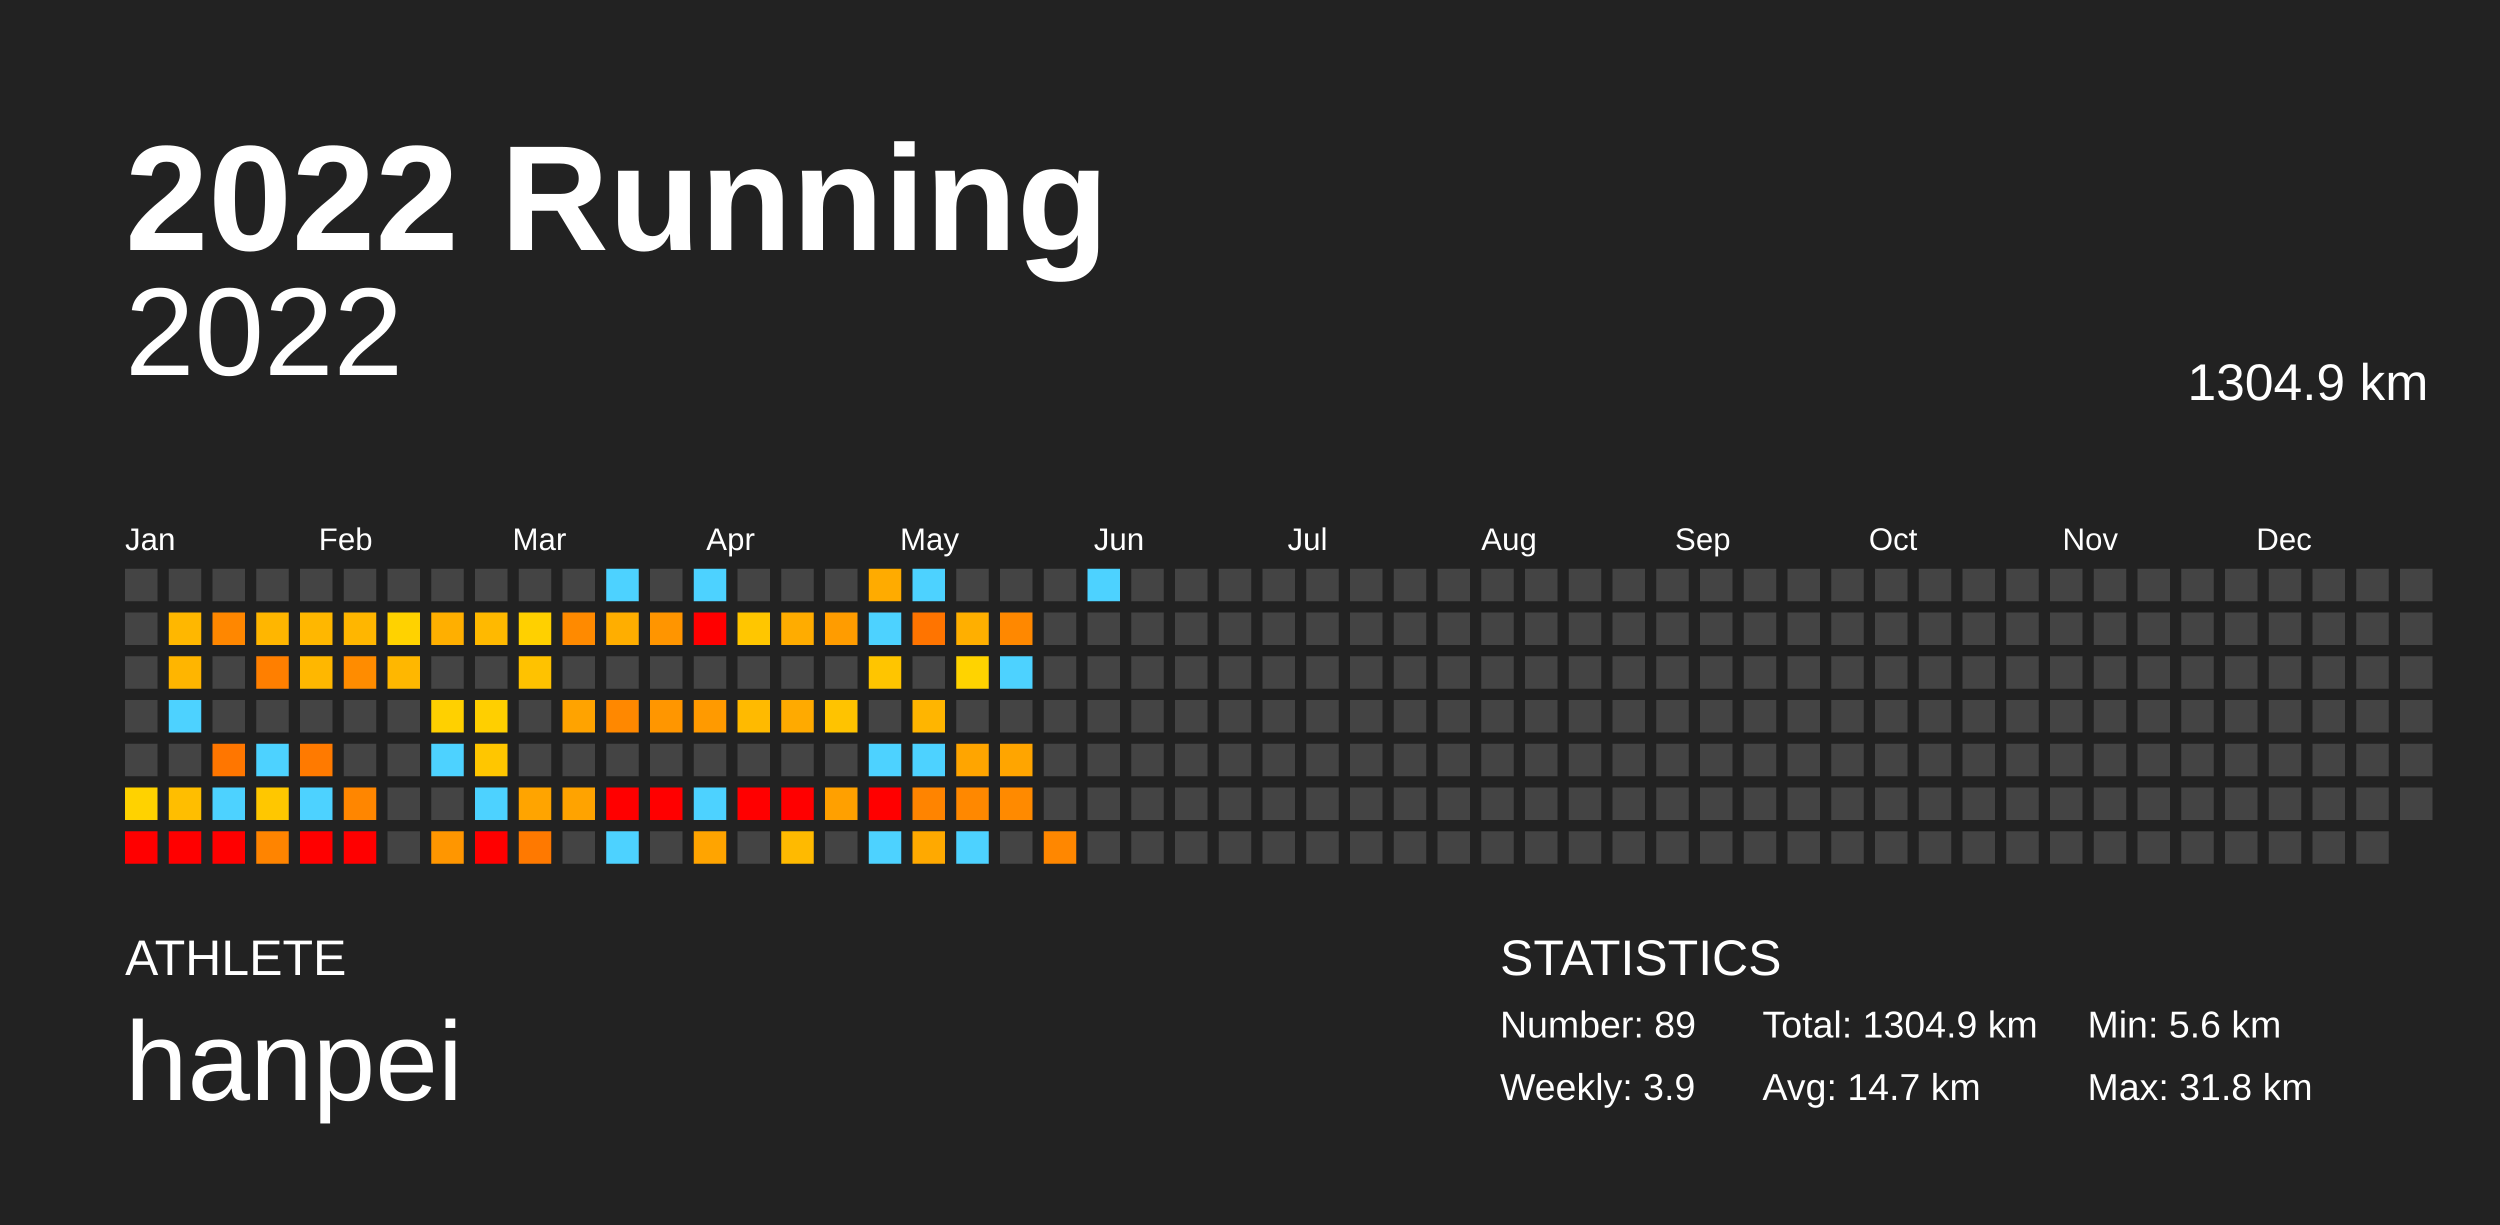
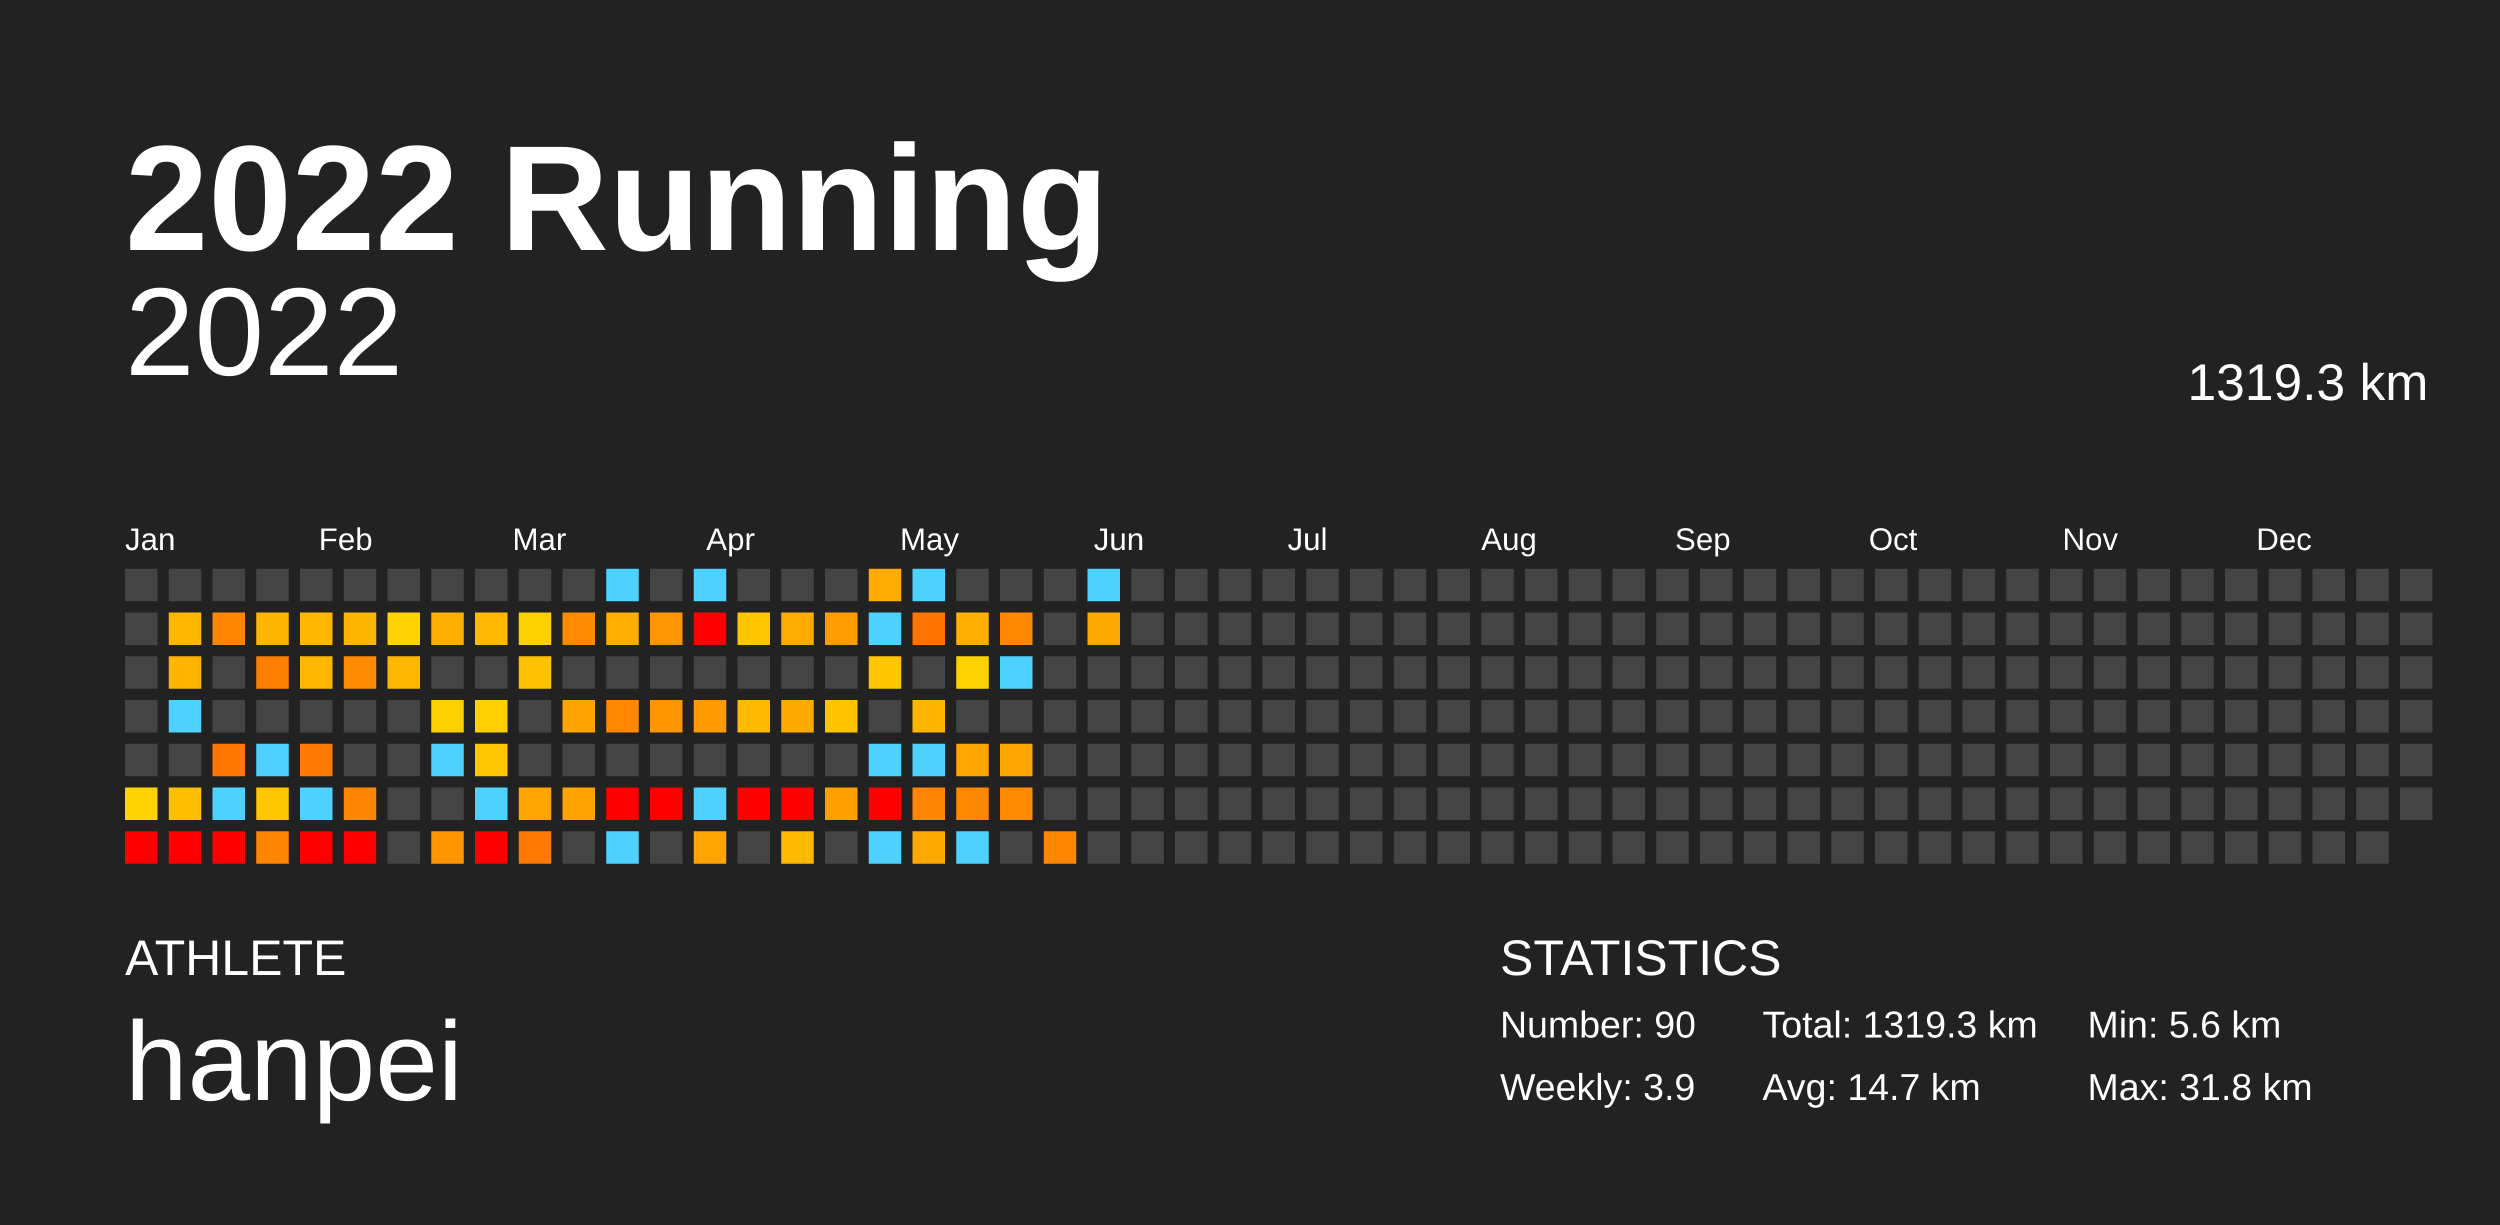
<svg xmlns="http://www.w3.org/2000/svg" baseProfile="full" height="98mm" version="1.1" viewBox="0,0,200,98" width="200mm">
  <defs />
  <rect fill="#222222" height="98" width="200" x="0" y="0" />
  <text fill="#FFFFFF" style="font-size:12px; font-family:Arial; font-weight:bold;" x="10" y="20">2022 Running</text>
  <text fill="#FFFFFF" style="font-size:4px; font-family:Arial" x="10" y="78">ATHLETE</text>
  <text fill="#FFFFFF" style="font-size:9px; font-family:Arial" x="10" y="88">hanpei</text>
  <text fill="#FFFFFF" style="font-size:4px; font-family:Arial" x="120" y="78">STATISTICS</text>
-   <text fill="#FFFFFF" style="font-size:3px; font-family:Arial" x="120" y="83">Number: 89</text>
+   <text fill="#FFFFFF" style="font-size:3px; font-family:Arial" x="120" y="83">Number: 90</text>
  <text fill="#FFFFFF" style="font-size:3px; font-family:Arial" x="120" y="88">Weekly: 3.9</text>
-   <text fill="#FFFFFF" style="font-size:3px; font-family:Arial" x="141" y="83">Total: 1304.9 km</text>
+   <text fill="#FFFFFF" style="font-size:3px; font-family:Arial" x="141" y="83">Total: 1319.3 km</text>
  <text fill="#FFFFFF" style="font-size:3px; font-family:Arial" x="141" y="88">Avg: 14.7 km</text>
  <text fill="#FFFFFF" style="font-size:3px; font-family:Arial" x="167" y="83">Min: 5.6 km</text>
  <text fill="#FFFFFF" style="font-size:3px; font-family:Arial" x="167" y="88">Max: 31.8 km</text>
  <text alignment-baseline="hanging" fill="#FFFFFF" style="font-size:10.0px; font-family:Arial;" x="10" y="30">2022</text>
-   <text alignment-baseline="hanging" fill="#FFFFFF" style="font-size:4.125px; font-family:Arial;" x="175" y="32">1304.9 km</text>
+   <text alignment-baseline="hanging" fill="#FFFFFF" style="font-size:4.125px; font-family:Arial;" x="175" y="32">1319.3 km</text>
  <text fill="#FFFFFF" style="font-size:2.5px; font-family:Arial" x="10.0" y="44">Jan</text>
  <text fill="#FFFFFF" style="font-size:2.5px; font-family:Arial" x="25.5" y="44">Feb</text>
  <text fill="#FFFFFF" style="font-size:2.5px; font-family:Arial" x="41.0" y="44">Mar</text>
  <text fill="#FFFFFF" style="font-size:2.5px; font-family:Arial" x="56.5" y="44">Apr</text>
  <text fill="#FFFFFF" style="font-size:2.5px; font-family:Arial" x="72.0" y="44">May</text>
  <text fill="#FFFFFF" style="font-size:2.5px; font-family:Arial" x="87.5" y="44">Jun</text>
  <text fill="#FFFFFF" style="font-size:2.5px; font-family:Arial" x="103.0" y="44">Jul</text>
  <text fill="#FFFFFF" style="font-size:2.5px; font-family:Arial" x="118.5" y="44">Aug</text>
  <text fill="#FFFFFF" style="font-size:2.5px; font-family:Arial" x="134.0" y="44">Sep</text>
  <text fill="#FFFFFF" style="font-size:2.5px; font-family:Arial" x="149.5" y="44">Oct</text>
  <text fill="#FFFFFF" style="font-size:2.5px; font-family:Arial" x="165.0" y="44">Nov</text>
  <text fill="#FFFFFF" style="font-size:2.5px; font-family:Arial" x="180.5" y="44">Dec</text>
  <rect fill="#444444" height="2.6" width="2.6" x="10.0" y="45.5" />
  <rect fill="#444444" height="2.6" width="2.6" x="10.0" y="49.0" />
  <rect fill="#444444" height="2.6" width="2.6" x="10.0" y="52.5" />
  <rect fill="#444444" height="2.6" width="2.6" x="10.0" y="56.0" />
  <rect fill="#444444" height="2.6" width="2.6" x="10.0" y="59.5" />
  <rect fill="#ffd200" height="2.6" width="2.6" x="10.0" y="63.0" />
  <rect fill="red" height="2.6" width="2.6" x="10.0" y="66.5" />
  <rect fill="#444444" height="2.6" width="2.6" x="13.5" y="45.5" />
  <rect fill="#ffb700" height="2.6" width="2.6" x="13.5" y="49.0" />
  <rect fill="#ffb500" height="2.6" width="2.6" x="13.5" y="52.5" />
  <rect fill="#4dd2ff" height="2.6" width="2.6" x="13.5" y="56.0" />
  <rect fill="#444444" height="2.6" width="2.6" x="13.5" y="59.5" />
  <rect fill="#ffbe00" height="2.6" width="2.6" x="13.5" y="63.0" />
  <rect fill="red" height="2.6" width="2.6" x="13.5" y="66.5" />
  <rect fill="#444444" height="2.6" width="2.6" x="17.0" y="45.5" />
  <rect fill="#ff8700" height="2.6" width="2.6" x="17.0" y="49.0" />
  <rect fill="#444444" height="2.6" width="2.6" x="17.0" y="52.5" />
  <rect fill="#444444" height="2.6" width="2.6" x="17.0" y="56.0" />
  <rect fill="#ff7600" height="2.6" width="2.6" x="17.0" y="59.5" />
  <rect fill="#4dd2ff" height="2.6" width="2.6" x="17.0" y="63.0" />
  <rect fill="red" height="2.6" width="2.6" x="17.0" y="66.5" />
  <rect fill="#444444" height="2.6" width="2.6" x="20.5" y="45.5" />
  <rect fill="#ffb600" height="2.6" width="2.6" x="20.5" y="49.0" />
  <rect fill="#ff7f00" height="2.6" width="2.6" x="20.5" y="52.5" />
  <rect fill="#444444" height="2.6" width="2.6" x="20.5" y="56.0" />
  <rect fill="#4dd2ff" height="2.6" width="2.6" x="20.5" y="59.5" />
  <rect fill="#ffc700" height="2.6" width="2.6" x="20.5" y="63.0" />
  <rect fill="#ff8400" height="2.6" width="2.6" x="20.5" y="66.5" />
  <rect fill="#444444" height="2.6" width="2.6" x="24.0" y="45.5" />
  <rect fill="#ffb700" height="2.6" width="2.6" x="24.0" y="49.0" />
  <rect fill="#ffb700" height="2.6" width="2.6" x="24.0" y="52.5" />
  <rect fill="#444444" height="2.6" width="2.6" x="24.0" y="56.0" />
  <rect fill="#ff7a00" height="2.6" width="2.6" x="24.0" y="59.5" />
  <rect fill="#4dd2ff" height="2.6" width="2.6" x="24.0" y="63.0" />
  <rect fill="red" height="2.6" width="2.6" x="24.0" y="66.5" />
  <rect fill="#444444" height="2.6" width="2.6" x="27.5" y="45.5" />
  <rect fill="#ffb600" height="2.6" width="2.6" x="27.5" y="49.0" />
  <rect fill="#ff8c00" height="2.6" width="2.6" x="27.5" y="52.5" />
  <rect fill="#444444" height="2.6" width="2.6" x="27.5" y="56.0" />
  <rect fill="#444444" height="2.6" width="2.6" x="27.5" y="59.5" />
  <rect fill="#ff8600" height="2.6" width="2.6" x="27.5" y="63.0" />
  <rect fill="red" height="2.6" width="2.6" x="27.5" y="66.5" />
  <rect fill="#444444" height="2.6" width="2.6" x="31.0" y="45.5" />
  <rect fill="#ffd200" height="2.6" width="2.6" x="31.0" y="49.0" />
  <rect fill="#ffb700" height="2.6" width="2.6" x="31.0" y="52.5" />
  <rect fill="#444444" height="2.6" width="2.6" x="31.0" y="56.0" />
  <rect fill="#444444" height="2.6" width="2.6" x="31.0" y="59.5" />
  <rect fill="#444444" height="2.6" width="2.6" x="31.0" y="63.0" />
  <rect fill="#444444" height="2.6" width="2.6" x="31.0" y="66.5" />
  <rect fill="#444444" height="2.6" width="2.6" x="34.5" y="45.5" />
  <rect fill="#ffaf00" height="2.6" width="2.6" x="34.5" y="49.0" />
  <rect fill="#444444" height="2.6" width="2.6" x="34.5" y="52.5" />
  <rect fill="#ffd000" height="2.6" width="2.6" x="34.5" y="56.0" />
  <rect fill="#4dd2ff" height="2.6" width="2.6" x="34.5" y="59.5" />
  <rect fill="#444444" height="2.6" width="2.6" x="34.5" y="63.0" />
  <rect fill="#ff9600" height="2.6" width="2.6" x="34.5" y="66.5" />
  <rect fill="#444444" height="2.6" width="2.6" x="38.0" y="45.5" />
  <rect fill="#ffb900" height="2.6" width="2.6" x="38.0" y="49.0" />
  <rect fill="#444444" height="2.6" width="2.6" x="38.0" y="52.5" />
  <rect fill="#ffcf00" height="2.6" width="2.6" x="38.0" y="56.0" />
  <rect fill="#ffc600" height="2.6" width="2.6" x="38.0" y="59.5" />
  <rect fill="#4dd2ff" height="2.6" width="2.6" x="38.0" y="63.0" />
  <rect fill="red" height="2.6" width="2.6" x="38.0" y="66.5" />
  <rect fill="#444444" height="2.6" width="2.6" x="41.5" y="45.5" />
  <rect fill="#ffd000" height="2.6" width="2.6" x="41.5" y="49.0" />
  <rect fill="#ffc200" height="2.6" width="2.6" x="41.5" y="52.5" />
  <rect fill="#444444" height="2.6" width="2.6" x="41.5" y="56.0" />
  <rect fill="#444444" height="2.6" width="2.6" x="41.5" y="59.5" />
  <rect fill="#ffa400" height="2.6" width="2.6" x="41.5" y="63.0" />
  <rect fill="#ff7900" height="2.6" width="2.6" x="41.5" y="66.5" />
  <rect fill="#444444" height="2.6" width="2.6" x="45.0" y="45.5" />
  <rect fill="#ff8a00" height="2.6" width="2.6" x="45.0" y="49.0" />
  <rect fill="#444444" height="2.6" width="2.6" x="45.0" y="52.5" />
  <rect fill="#ffa300" height="2.6" width="2.6" x="45.0" y="56.0" />
  <rect fill="#444444" height="2.6" width="2.6" x="45.0" y="59.5" />
  <rect fill="#ffa300" height="2.6" width="2.6" x="45.0" y="63.0" />
  <rect fill="#444444" height="2.6" width="2.6" x="45.0" y="66.5" />
  <rect fill="#4dd2ff" height="2.6" width="2.6" x="48.5" y="45.5" />
  <rect fill="#ffae00" height="2.6" width="2.6" x="48.5" y="49.0" />
  <rect fill="#444444" height="2.6" width="2.6" x="48.5" y="52.5" />
  <rect fill="#ff8800" height="2.6" width="2.6" x="48.5" y="56.0" />
  <rect fill="#444444" height="2.6" width="2.6" x="48.5" y="59.5" />
  <rect fill="red" height="2.6" width="2.6" x="48.5" y="63.0" />
  <rect fill="#4dd2ff" height="2.6" width="2.6" x="48.5" y="66.5" />
  <rect fill="#444444" height="2.6" width="2.6" x="52.0" y="45.5" />
  <rect fill="#ff9500" height="2.6" width="2.6" x="52.0" y="49.0" />
  <rect fill="#444444" height="2.6" width="2.6" x="52.0" y="52.5" />
  <rect fill="#ff9600" height="2.6" width="2.6" x="52.0" y="56.0" />
  <rect fill="#444444" height="2.6" width="2.6" x="52.0" y="59.5" />
  <rect fill="red" height="2.6" width="2.6" x="52.0" y="63.0" />
  <rect fill="#444444" height="2.6" width="2.6" x="52.0" y="66.5" />
  <rect fill="#4dd2ff" height="2.6" width="2.6" x="55.5" y="45.5" />
  <rect fill="red" height="2.6" width="2.6" x="55.5" y="49.0" />
  <rect fill="#444444" height="2.6" width="2.6" x="55.5" y="52.5" />
  <rect fill="#ff9a00" height="2.6" width="2.6" x="55.5" y="56.0" />
  <rect fill="#444444" height="2.6" width="2.6" x="55.5" y="59.5" />
  <rect fill="#4dd2ff" height="2.6" width="2.6" x="55.5" y="63.0" />
  <rect fill="#ffa400" height="2.6" width="2.6" x="55.5" y="66.5" />
  <rect fill="#444444" height="2.6" width="2.6" x="59.0" y="45.5" />
  <rect fill="#ffc600" height="2.6" width="2.6" x="59.0" y="49.0" />
  <rect fill="#444444" height="2.6" width="2.6" x="59.0" y="52.5" />
  <rect fill="#ffba00" height="2.6" width="2.6" x="59.0" y="56.0" />
  <rect fill="#444444" height="2.6" width="2.6" x="59.0" y="59.5" />
  <rect fill="red" height="2.6" width="2.6" x="59.0" y="63.0" />
  <rect fill="#444444" height="2.6" width="2.6" x="59.0" y="66.5" />
  <rect fill="#444444" height="2.6" width="2.6" x="62.5" y="45.5" />
  <rect fill="#ffac00" height="2.6" width="2.6" x="62.5" y="49.0" />
  <rect fill="#444444" height="2.6" width="2.6" x="62.5" y="52.5" />
  <rect fill="#ffaa00" height="2.6" width="2.6" x="62.5" y="56.0" />
  <rect fill="#444444" height="2.6" width="2.6" x="62.5" y="59.5" />
  <rect fill="red" height="2.6" width="2.6" x="62.5" y="63.0" />
  <rect fill="#ffba00" height="2.6" width="2.6" x="62.5" y="66.5" />
  <rect fill="#444444" height="2.6" width="2.6" x="66.0" y="45.5" />
  <rect fill="#ff9c00" height="2.6" width="2.6" x="66.0" y="49.0" />
  <rect fill="#444444" height="2.6" width="2.6" x="66.0" y="52.5" />
  <rect fill="#ffc300" height="2.6" width="2.6" x="66.0" y="56.0" />
  <rect fill="#444444" height="2.6" width="2.6" x="66.0" y="59.5" />
  <rect fill="#ffa000" height="2.6" width="2.6" x="66.0" y="63.0" />
  <rect fill="#444444" height="2.6" width="2.6" x="66.0" y="66.5" />
  <rect fill="#ffab00" height="2.6" width="2.6" x="69.5" y="45.5" />
  <rect fill="#4dd2ff" height="2.6" width="2.6" x="69.5" y="49.0" />
  <rect fill="#ffc500" height="2.6" width="2.6" x="69.5" y="52.5" />
  <rect fill="#444444" height="2.6" width="2.6" x="69.5" y="56.0" />
  <rect fill="#4dd2ff" height="2.6" width="2.6" x="69.5" y="59.5" />
  <rect fill="red" height="2.6" width="2.6" x="69.5" y="63.0" />
  <rect fill="#4dd2ff" height="2.6" width="2.6" x="69.5" y="66.5" />
  <rect fill="#4dd2ff" height="2.6" width="2.6" x="73.0" y="45.5" />
  <rect fill="#ff7400" height="2.6" width="2.6" x="73.0" y="49.0" />
  <rect fill="#444444" height="2.6" width="2.6" x="73.0" y="52.5" />
  <rect fill="#ffb500" height="2.6" width="2.6" x="73.0" y="56.0" />
  <rect fill="#4dd2ff" height="2.6" width="2.6" x="73.0" y="59.5" />
  <rect fill="#ff8400" height="2.6" width="2.6" x="73.0" y="63.0" />
  <rect fill="#ffa900" height="2.6" width="2.6" x="73.0" y="66.5" />
  <rect fill="#444444" height="2.6" width="2.6" x="76.5" y="45.5" />
  <rect fill="#ffaf00" height="2.6" width="2.6" x="76.5" y="49.0" />
  <rect fill="#ffd300" height="2.6" width="2.6" x="76.5" y="52.5" />
  <rect fill="#444444" height="2.6" width="2.6" x="76.5" y="56.0" />
  <rect fill="#ffa500" height="2.6" width="2.6" x="76.5" y="59.5" />
  <rect fill="#ff8800" height="2.6" width="2.6" x="76.5" y="63.0" />
  <rect fill="#4dd2ff" height="2.6" width="2.6" x="76.5" y="66.5" />
  <rect fill="#444444" height="2.6" width="2.6" x="80.0" y="45.5" />
  <rect fill="#ff8800" height="2.6" width="2.6" x="80.0" y="49.0" />
  <rect fill="#4dd2ff" height="2.6" width="2.6" x="80.0" y="52.5" />
  <rect fill="#444444" height="2.6" width="2.6" x="80.0" y="56.0" />
  <rect fill="#ffa500" height="2.6" width="2.6" x="80.0" y="59.5" />
  <rect fill="#ff8a00" height="2.6" width="2.6" x="80.0" y="63.0" />
  <rect fill="#444444" height="2.6" width="2.6" x="80.0" y="66.5" />
  <rect fill="#444444" height="2.6" width="2.6" x="83.5" y="45.5" />
  <rect fill="#444444" height="2.6" width="2.6" x="83.5" y="49.0" />
  <rect fill="#444444" height="2.6" width="2.6" x="83.5" y="52.5" />
  <rect fill="#444444" height="2.6" width="2.6" x="83.5" y="56.0" />
  <rect fill="#444444" height="2.6" width="2.6" x="83.5" y="59.5" />
  <rect fill="#444444" height="2.6" width="2.6" x="83.5" y="63.0" />
  <rect fill="#ff8700" height="2.6" width="2.6" x="83.5" y="66.5" />
  <rect fill="#4dd2ff" height="2.6" width="2.6" x="87.0" y="45.5" />
-   <rect fill="#444444" height="2.6" width="2.6" x="87.0" y="49.0" />
+   <rect fill="#ffa900" height="2.6" width="2.6" x="87.0" y="49.0" />
  <rect fill="#444444" height="2.6" width="2.6" x="87.0" y="52.5" />
  <rect fill="#444444" height="2.6" width="2.6" x="87.0" y="56.0" />
  <rect fill="#444444" height="2.6" width="2.6" x="87.0" y="59.5" />
  <rect fill="#444444" height="2.6" width="2.6" x="87.0" y="63.0" />
  <rect fill="#444444" height="2.6" width="2.6" x="87.0" y="66.5" />
  <rect fill="#444444" height="2.6" width="2.6" x="90.5" y="45.5" />
  <rect fill="#444444" height="2.6" width="2.6" x="90.5" y="49.0" />
  <rect fill="#444444" height="2.6" width="2.6" x="90.5" y="52.5" />
  <rect fill="#444444" height="2.6" width="2.6" x="90.5" y="56.0" />
  <rect fill="#444444" height="2.6" width="2.6" x="90.5" y="59.5" />
  <rect fill="#444444" height="2.6" width="2.6" x="90.5" y="63.0" />
  <rect fill="#444444" height="2.6" width="2.6" x="90.5" y="66.5" />
  <rect fill="#444444" height="2.6" width="2.6" x="94.0" y="45.5" />
  <rect fill="#444444" height="2.6" width="2.6" x="94.0" y="49.0" />
  <rect fill="#444444" height="2.6" width="2.6" x="94.0" y="52.5" />
  <rect fill="#444444" height="2.6" width="2.6" x="94.0" y="56.0" />
  <rect fill="#444444" height="2.6" width="2.6" x="94.0" y="59.5" />
  <rect fill="#444444" height="2.6" width="2.6" x="94.0" y="63.0" />
  <rect fill="#444444" height="2.6" width="2.6" x="94.0" y="66.5" />
  <rect fill="#444444" height="2.6" width="2.6" x="97.5" y="45.5" />
  <rect fill="#444444" height="2.6" width="2.6" x="97.5" y="49.0" />
  <rect fill="#444444" height="2.6" width="2.6" x="97.5" y="52.5" />
  <rect fill="#444444" height="2.6" width="2.6" x="97.5" y="56.0" />
  <rect fill="#444444" height="2.6" width="2.6" x="97.5" y="59.5" />
  <rect fill="#444444" height="2.6" width="2.6" x="97.5" y="63.0" />
  <rect fill="#444444" height="2.6" width="2.6" x="97.5" y="66.5" />
  <rect fill="#444444" height="2.6" width="2.6" x="101.0" y="45.5" />
  <rect fill="#444444" height="2.6" width="2.6" x="101.0" y="49.0" />
  <rect fill="#444444" height="2.6" width="2.6" x="101.0" y="52.5" />
  <rect fill="#444444" height="2.6" width="2.6" x="101.0" y="56.0" />
  <rect fill="#444444" height="2.6" width="2.6" x="101.0" y="59.5" />
  <rect fill="#444444" height="2.6" width="2.6" x="101.0" y="63.0" />
  <rect fill="#444444" height="2.6" width="2.6" x="101.0" y="66.5" />
  <rect fill="#444444" height="2.6" width="2.6" x="104.5" y="45.5" />
  <rect fill="#444444" height="2.6" width="2.6" x="104.5" y="49.0" />
  <rect fill="#444444" height="2.6" width="2.6" x="104.5" y="52.5" />
  <rect fill="#444444" height="2.6" width="2.6" x="104.5" y="56.0" />
  <rect fill="#444444" height="2.6" width="2.6" x="104.5" y="59.5" />
  <rect fill="#444444" height="2.6" width="2.6" x="104.5" y="63.0" />
  <rect fill="#444444" height="2.6" width="2.6" x="104.5" y="66.5" />
  <rect fill="#444444" height="2.6" width="2.6" x="108.0" y="45.5" />
  <rect fill="#444444" height="2.6" width="2.6" x="108.0" y="49.0" />
  <rect fill="#444444" height="2.6" width="2.6" x="108.0" y="52.5" />
  <rect fill="#444444" height="2.6" width="2.6" x="108.0" y="56.0" />
  <rect fill="#444444" height="2.6" width="2.6" x="108.0" y="59.5" />
  <rect fill="#444444" height="2.6" width="2.6" x="108.0" y="63.0" />
  <rect fill="#444444" height="2.6" width="2.6" x="108.0" y="66.5" />
  <rect fill="#444444" height="2.6" width="2.6" x="111.5" y="45.5" />
  <rect fill="#444444" height="2.6" width="2.6" x="111.5" y="49.0" />
  <rect fill="#444444" height="2.6" width="2.6" x="111.5" y="52.5" />
  <rect fill="#444444" height="2.6" width="2.6" x="111.5" y="56.0" />
  <rect fill="#444444" height="2.6" width="2.6" x="111.5" y="59.5" />
  <rect fill="#444444" height="2.6" width="2.6" x="111.5" y="63.0" />
  <rect fill="#444444" height="2.6" width="2.6" x="111.5" y="66.5" />
  <rect fill="#444444" height="2.6" width="2.6" x="115.0" y="45.5" />
  <rect fill="#444444" height="2.6" width="2.6" x="115.0" y="49.0" />
  <rect fill="#444444" height="2.6" width="2.6" x="115.0" y="52.5" />
  <rect fill="#444444" height="2.6" width="2.6" x="115.0" y="56.0" />
  <rect fill="#444444" height="2.6" width="2.6" x="115.0" y="59.5" />
  <rect fill="#444444" height="2.6" width="2.6" x="115.0" y="63.0" />
  <rect fill="#444444" height="2.6" width="2.6" x="115.0" y="66.5" />
  <rect fill="#444444" height="2.6" width="2.6" x="118.5" y="45.5" />
  <rect fill="#444444" height="2.6" width="2.6" x="118.5" y="49.0" />
  <rect fill="#444444" height="2.6" width="2.6" x="118.5" y="52.5" />
  <rect fill="#444444" height="2.6" width="2.6" x="118.5" y="56.0" />
  <rect fill="#444444" height="2.6" width="2.6" x="118.5" y="59.5" />
  <rect fill="#444444" height="2.6" width="2.6" x="118.5" y="63.0" />
  <rect fill="#444444" height="2.6" width="2.6" x="118.5" y="66.5" />
  <rect fill="#444444" height="2.6" width="2.6" x="122.0" y="45.5" />
  <rect fill="#444444" height="2.6" width="2.6" x="122.0" y="49.0" />
  <rect fill="#444444" height="2.6" width="2.6" x="122.0" y="52.5" />
  <rect fill="#444444" height="2.6" width="2.6" x="122.0" y="56.0" />
  <rect fill="#444444" height="2.6" width="2.6" x="122.0" y="59.5" />
  <rect fill="#444444" height="2.6" width="2.6" x="122.0" y="63.0" />
  <rect fill="#444444" height="2.6" width="2.6" x="122.0" y="66.5" />
  <rect fill="#444444" height="2.6" width="2.6" x="125.5" y="45.5" />
  <rect fill="#444444" height="2.6" width="2.6" x="125.5" y="49.0" />
  <rect fill="#444444" height="2.6" width="2.6" x="125.5" y="52.5" />
  <rect fill="#444444" height="2.6" width="2.6" x="125.5" y="56.0" />
  <rect fill="#444444" height="2.6" width="2.6" x="125.5" y="59.5" />
  <rect fill="#444444" height="2.6" width="2.6" x="125.5" y="63.0" />
  <rect fill="#444444" height="2.6" width="2.6" x="125.5" y="66.5" />
  <rect fill="#444444" height="2.6" width="2.6" x="129.0" y="45.5" />
  <rect fill="#444444" height="2.6" width="2.6" x="129.0" y="49.0" />
  <rect fill="#444444" height="2.6" width="2.6" x="129.0" y="52.5" />
  <rect fill="#444444" height="2.6" width="2.6" x="129.0" y="56.0" />
  <rect fill="#444444" height="2.6" width="2.6" x="129.0" y="59.5" />
  <rect fill="#444444" height="2.6" width="2.6" x="129.0" y="63.0" />
  <rect fill="#444444" height="2.6" width="2.6" x="129.0" y="66.5" />
  <rect fill="#444444" height="2.6" width="2.6" x="132.5" y="45.5" />
  <rect fill="#444444" height="2.6" width="2.6" x="132.5" y="49.0" />
  <rect fill="#444444" height="2.6" width="2.6" x="132.5" y="52.5" />
  <rect fill="#444444" height="2.6" width="2.6" x="132.5" y="56.0" />
  <rect fill="#444444" height="2.6" width="2.6" x="132.5" y="59.5" />
  <rect fill="#444444" height="2.6" width="2.6" x="132.5" y="63.0" />
  <rect fill="#444444" height="2.6" width="2.6" x="132.5" y="66.5" />
  <rect fill="#444444" height="2.6" width="2.6" x="136.0" y="45.5" />
  <rect fill="#444444" height="2.6" width="2.6" x="136.0" y="49.0" />
  <rect fill="#444444" height="2.6" width="2.6" x="136.0" y="52.5" />
  <rect fill="#444444" height="2.6" width="2.6" x="136.0" y="56.0" />
  <rect fill="#444444" height="2.6" width="2.6" x="136.0" y="59.5" />
  <rect fill="#444444" height="2.6" width="2.6" x="136.0" y="63.0" />
  <rect fill="#444444" height="2.6" width="2.6" x="136.0" y="66.5" />
  <rect fill="#444444" height="2.6" width="2.6" x="139.5" y="45.5" />
  <rect fill="#444444" height="2.6" width="2.6" x="139.5" y="49.0" />
  <rect fill="#444444" height="2.6" width="2.6" x="139.5" y="52.5" />
  <rect fill="#444444" height="2.6" width="2.6" x="139.5" y="56.0" />
  <rect fill="#444444" height="2.6" width="2.6" x="139.5" y="59.5" />
  <rect fill="#444444" height="2.6" width="2.6" x="139.5" y="63.0" />
  <rect fill="#444444" height="2.6" width="2.6" x="139.5" y="66.5" />
  <rect fill="#444444" height="2.6" width="2.6" x="143.0" y="45.5" />
  <rect fill="#444444" height="2.6" width="2.6" x="143.0" y="49.0" />
  <rect fill="#444444" height="2.6" width="2.6" x="143.0" y="52.5" />
  <rect fill="#444444" height="2.6" width="2.6" x="143.0" y="56.0" />
  <rect fill="#444444" height="2.6" width="2.6" x="143.0" y="59.5" />
  <rect fill="#444444" height="2.6" width="2.6" x="143.0" y="63.0" />
  <rect fill="#444444" height="2.6" width="2.6" x="143.0" y="66.5" />
  <rect fill="#444444" height="2.6" width="2.6" x="146.5" y="45.5" />
  <rect fill="#444444" height="2.6" width="2.6" x="146.5" y="49.0" />
  <rect fill="#444444" height="2.6" width="2.6" x="146.5" y="52.5" />
  <rect fill="#444444" height="2.6" width="2.6" x="146.5" y="56.0" />
  <rect fill="#444444" height="2.6" width="2.6" x="146.5" y="59.5" />
  <rect fill="#444444" height="2.6" width="2.6" x="146.5" y="63.0" />
  <rect fill="#444444" height="2.6" width="2.6" x="146.5" y="66.5" />
  <rect fill="#444444" height="2.6" width="2.6" x="150.0" y="45.5" />
  <rect fill="#444444" height="2.6" width="2.6" x="150.0" y="49.0" />
  <rect fill="#444444" height="2.6" width="2.6" x="150.0" y="52.5" />
  <rect fill="#444444" height="2.6" width="2.6" x="150.0" y="56.0" />
  <rect fill="#444444" height="2.6" width="2.6" x="150.0" y="59.5" />
  <rect fill="#444444" height="2.6" width="2.6" x="150.0" y="63.0" />
  <rect fill="#444444" height="2.6" width="2.6" x="150.0" y="66.5" />
  <rect fill="#444444" height="2.6" width="2.6" x="153.5" y="45.5" />
  <rect fill="#444444" height="2.6" width="2.6" x="153.5" y="49.0" />
  <rect fill="#444444" height="2.6" width="2.6" x="153.5" y="52.5" />
  <rect fill="#444444" height="2.6" width="2.6" x="153.5" y="56.0" />
  <rect fill="#444444" height="2.6" width="2.6" x="153.5" y="59.5" />
  <rect fill="#444444" height="2.6" width="2.6" x="153.5" y="63.0" />
  <rect fill="#444444" height="2.6" width="2.6" x="153.5" y="66.5" />
  <rect fill="#444444" height="2.6" width="2.6" x="157.0" y="45.5" />
  <rect fill="#444444" height="2.6" width="2.6" x="157.0" y="49.0" />
  <rect fill="#444444" height="2.6" width="2.6" x="157.0" y="52.5" />
  <rect fill="#444444" height="2.6" width="2.6" x="157.0" y="56.0" />
  <rect fill="#444444" height="2.6" width="2.6" x="157.0" y="59.5" />
  <rect fill="#444444" height="2.6" width="2.6" x="157.0" y="63.0" />
  <rect fill="#444444" height="2.6" width="2.6" x="157.0" y="66.5" />
  <rect fill="#444444" height="2.6" width="2.6" x="160.5" y="45.5" />
  <rect fill="#444444" height="2.6" width="2.6" x="160.5" y="49.0" />
  <rect fill="#444444" height="2.6" width="2.6" x="160.5" y="52.5" />
  <rect fill="#444444" height="2.6" width="2.6" x="160.5" y="56.0" />
  <rect fill="#444444" height="2.6" width="2.6" x="160.5" y="59.5" />
  <rect fill="#444444" height="2.6" width="2.6" x="160.5" y="63.0" />
  <rect fill="#444444" height="2.6" width="2.6" x="160.5" y="66.5" />
  <rect fill="#444444" height="2.6" width="2.6" x="164.0" y="45.5" />
  <rect fill="#444444" height="2.6" width="2.6" x="164.0" y="49.0" />
  <rect fill="#444444" height="2.6" width="2.6" x="164.0" y="52.5" />
  <rect fill="#444444" height="2.6" width="2.6" x="164.0" y="56.0" />
  <rect fill="#444444" height="2.6" width="2.6" x="164.0" y="59.5" />
  <rect fill="#444444" height="2.6" width="2.6" x="164.0" y="63.0" />
  <rect fill="#444444" height="2.6" width="2.6" x="164.0" y="66.5" />
  <rect fill="#444444" height="2.6" width="2.6" x="167.5" y="45.5" />
  <rect fill="#444444" height="2.6" width="2.6" x="167.5" y="49.0" />
  <rect fill="#444444" height="2.6" width="2.6" x="167.5" y="52.5" />
  <rect fill="#444444" height="2.6" width="2.6" x="167.5" y="56.0" />
  <rect fill="#444444" height="2.6" width="2.6" x="167.5" y="59.5" />
  <rect fill="#444444" height="2.6" width="2.6" x="167.5" y="63.0" />
  <rect fill="#444444" height="2.6" width="2.6" x="167.5" y="66.5" />
  <rect fill="#444444" height="2.6" width="2.6" x="171.0" y="45.5" />
  <rect fill="#444444" height="2.6" width="2.6" x="171.0" y="49.0" />
  <rect fill="#444444" height="2.6" width="2.6" x="171.0" y="52.5" />
  <rect fill="#444444" height="2.6" width="2.6" x="171.0" y="56.0" />
  <rect fill="#444444" height="2.6" width="2.6" x="171.0" y="59.5" />
  <rect fill="#444444" height="2.6" width="2.6" x="171.0" y="63.0" />
  <rect fill="#444444" height="2.6" width="2.6" x="171.0" y="66.5" />
  <rect fill="#444444" height="2.6" width="2.6" x="174.5" y="45.5" />
  <rect fill="#444444" height="2.6" width="2.6" x="174.5" y="49.0" />
  <rect fill="#444444" height="2.6" width="2.6" x="174.5" y="52.5" />
  <rect fill="#444444" height="2.6" width="2.6" x="174.5" y="56.0" />
  <rect fill="#444444" height="2.6" width="2.6" x="174.5" y="59.5" />
  <rect fill="#444444" height="2.6" width="2.6" x="174.5" y="63.0" />
  <rect fill="#444444" height="2.6" width="2.6" x="174.5" y="66.5" />
  <rect fill="#444444" height="2.6" width="2.6" x="178.0" y="45.5" />
  <rect fill="#444444" height="2.6" width="2.6" x="178.0" y="49.0" />
  <rect fill="#444444" height="2.6" width="2.6" x="178.0" y="52.5" />
  <rect fill="#444444" height="2.6" width="2.6" x="178.0" y="56.0" />
  <rect fill="#444444" height="2.6" width="2.6" x="178.0" y="59.5" />
  <rect fill="#444444" height="2.6" width="2.6" x="178.0" y="63.0" />
  <rect fill="#444444" height="2.6" width="2.6" x="178.0" y="66.5" />
  <rect fill="#444444" height="2.6" width="2.6" x="181.5" y="45.5" />
  <rect fill="#444444" height="2.6" width="2.6" x="181.5" y="49.0" />
  <rect fill="#444444" height="2.6" width="2.6" x="181.5" y="52.5" />
  <rect fill="#444444" height="2.6" width="2.6" x="181.5" y="56.0" />
  <rect fill="#444444" height="2.6" width="2.6" x="181.5" y="59.5" />
  <rect fill="#444444" height="2.6" width="2.6" x="181.5" y="63.0" />
  <rect fill="#444444" height="2.6" width="2.6" x="181.5" y="66.5" />
  <rect fill="#444444" height="2.6" width="2.6" x="185.0" y="45.5" />
  <rect fill="#444444" height="2.6" width="2.6" x="185.0" y="49.0" />
  <rect fill="#444444" height="2.6" width="2.6" x="185.0" y="52.5" />
  <rect fill="#444444" height="2.6" width="2.6" x="185.0" y="56.0" />
  <rect fill="#444444" height="2.6" width="2.6" x="185.0" y="59.5" />
  <rect fill="#444444" height="2.6" width="2.6" x="185.0" y="63.0" />
  <rect fill="#444444" height="2.6" width="2.6" x="185.0" y="66.5" />
  <rect fill="#444444" height="2.6" width="2.6" x="188.5" y="45.5" />
  <rect fill="#444444" height="2.6" width="2.6" x="188.5" y="49.0" />
  <rect fill="#444444" height="2.6" width="2.6" x="188.5" y="52.5" />
  <rect fill="#444444" height="2.6" width="2.6" x="188.5" y="56.0" />
  <rect fill="#444444" height="2.6" width="2.6" x="188.5" y="59.5" />
  <rect fill="#444444" height="2.6" width="2.6" x="188.5" y="63.0" />
  <rect fill="#444444" height="2.6" width="2.6" x="188.5" y="66.5" />
  <rect fill="#444444" height="2.6" width="2.6" x="192.0" y="45.5" />
  <rect fill="#444444" height="2.6" width="2.6" x="192.0" y="49.0" />
  <rect fill="#444444" height="2.6" width="2.6" x="192.0" y="52.5" />
  <rect fill="#444444" height="2.6" width="2.6" x="192.0" y="56.0" />
  <rect fill="#444444" height="2.6" width="2.6" x="192.0" y="59.5" />
  <rect fill="#444444" height="2.6" width="2.6" x="192.0" y="63.0" />
</svg>
